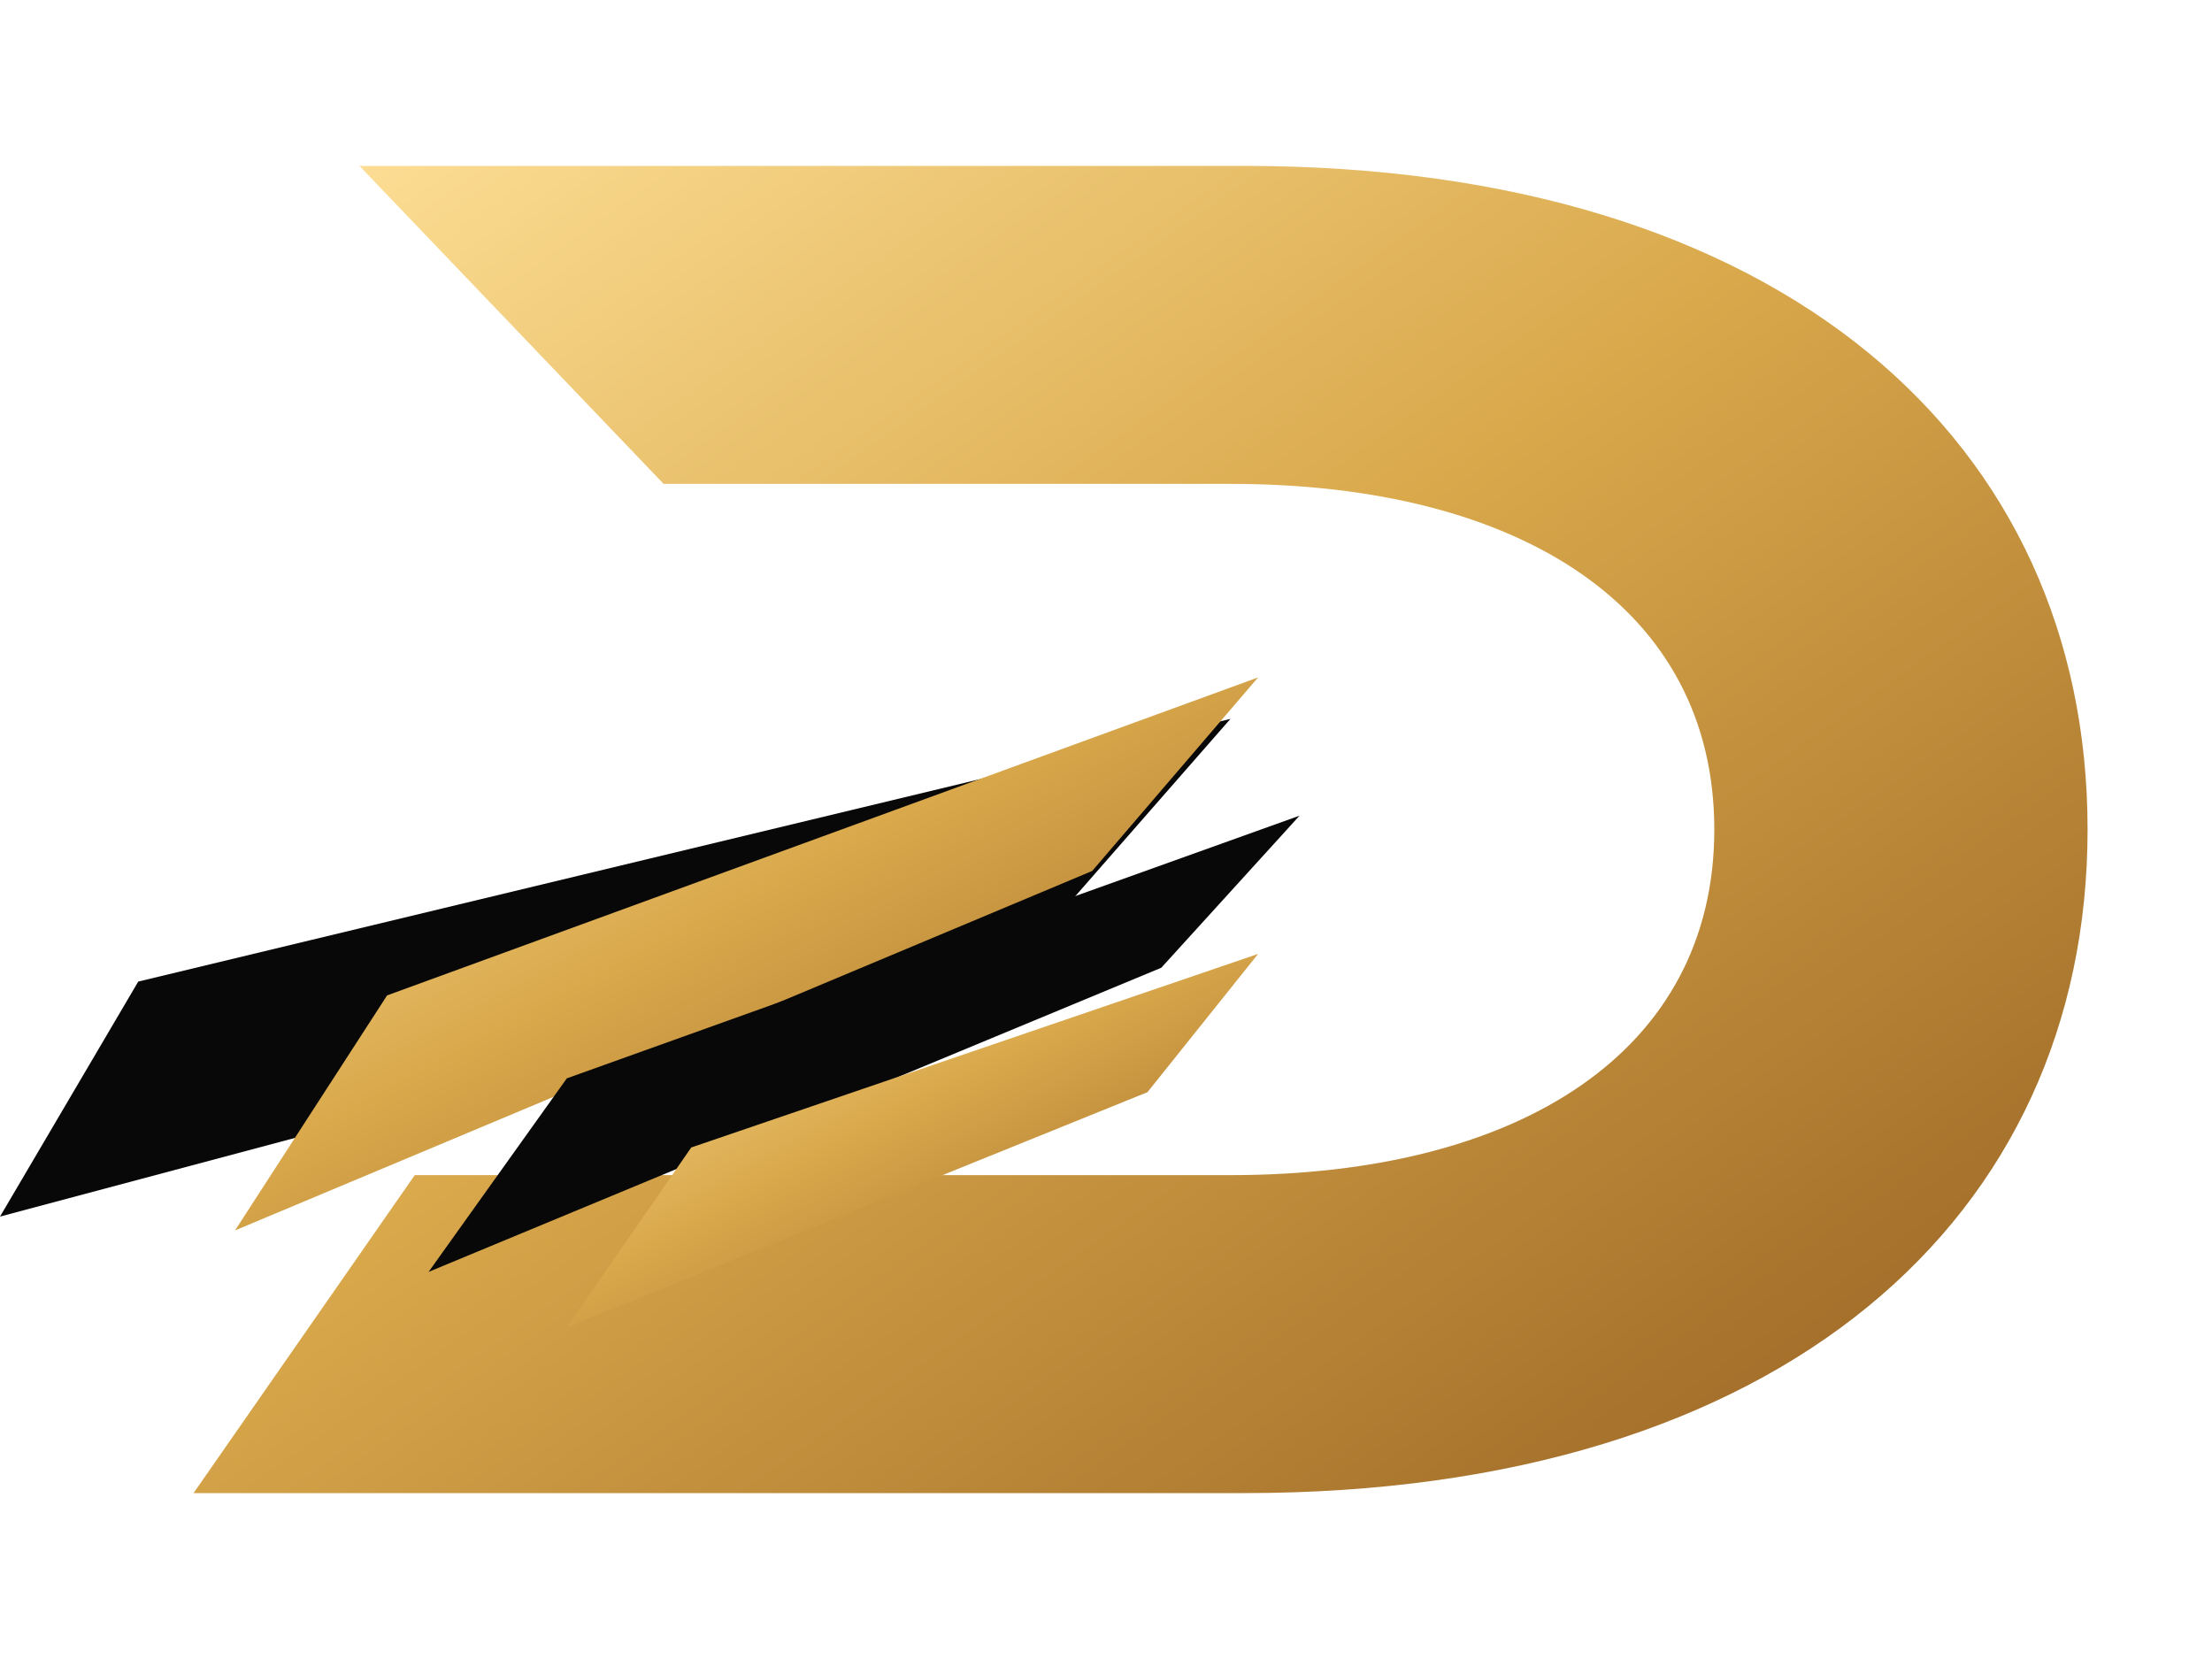
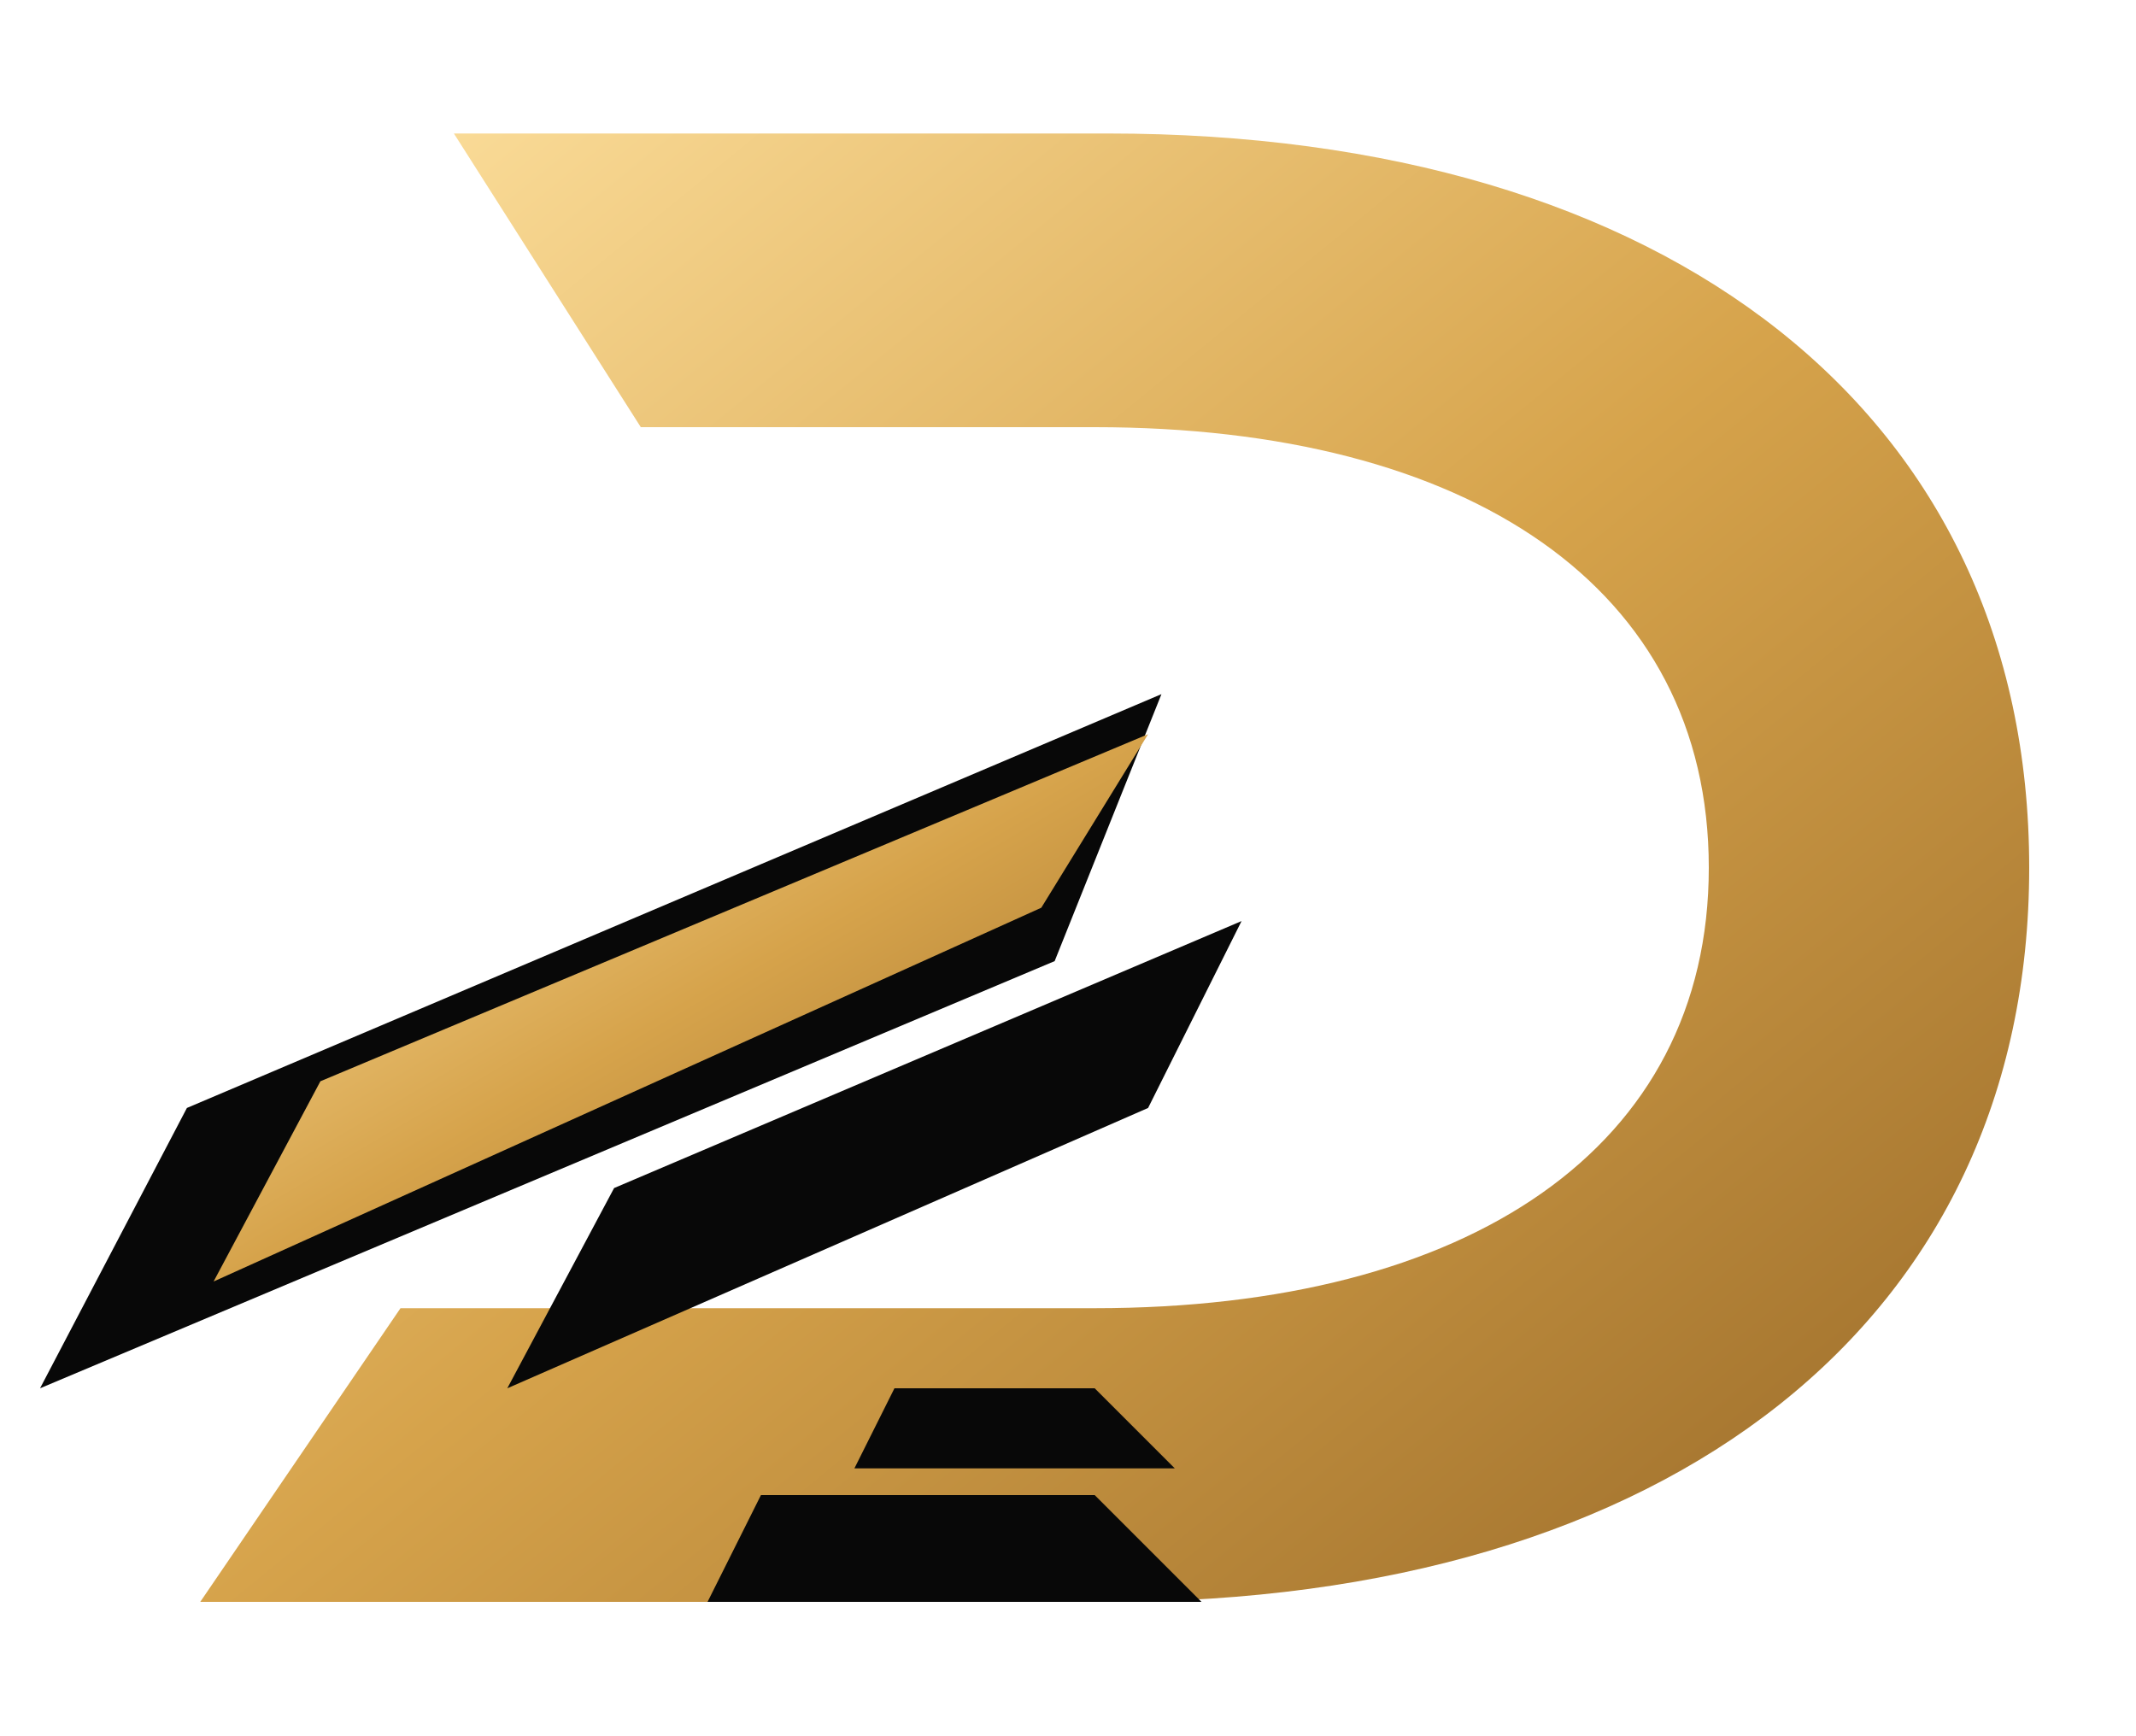
- <svg xmlns="http://www.w3.org/2000/svg" viewBox="0 0 160 120" role="img" aria-label="DriveMind D">
+ <svg xmlns="http://www.w3.org/2000/svg" viewBox="0 0 160 130" role="img" aria-label="DriveMind road D logo">
  <defs>
    <linearGradient id="gold" x1="0" y1="0" x2="1" y2="1">
-       <stop stop-color="#ffe29a" />
-       <stop offset=".45" stop-color="#d9a84b" />
-       <stop offset="1" stop-color="#956022" />
+       <stop stop-color="#ffe3a2" />
+       <stop offset=".5" stop-color="#d6a34b" />
+       <stop offset="1" stop-color="#986928" />
    </linearGradient>
  </defs>
-   <path fill="url(#gold)" d="M26 12H90C129 12 151 32 151 60S129 108 90 108H14L30 85H89C110 85 124 76 124 60S110 35 89 35H48Z" />
-   <path fill="#080808" d="M10 71 89 52 75 68 0 88Z" />
-   <path fill="url(#gold)" d="M28 72 91 49 79 63 17 89Z" />
-   <path fill="#080808" d="M41 78 94 59 84 70 31 92Z" />
-   <path fill="url(#gold)" d="M50 83 91 69 83 79 41 96Z" />
+   <path fill="url(#gold)" d="M34 10H83C125 10 152 31 152 65S125 120 83 120H15L30 98H82C110 98 128 86 128 65S110 32 82 32H48Z" />
+   <path fill="#080808" d="M14 83 87 52 79 72 3 104Z" />
+   <path fill="url(#gold)" d="M24 81 86 55 78 68 16 96Z" />
+   <path fill="#080808" d="M46 89 93 69 86 83 38 104Z" />
+   <path fill="#080808" d="M57 112 82 112 90 120 53 120Z" />
+   <path fill="#080808" d="M67 104 82 104 88 110 64 110Z" />
</svg>
